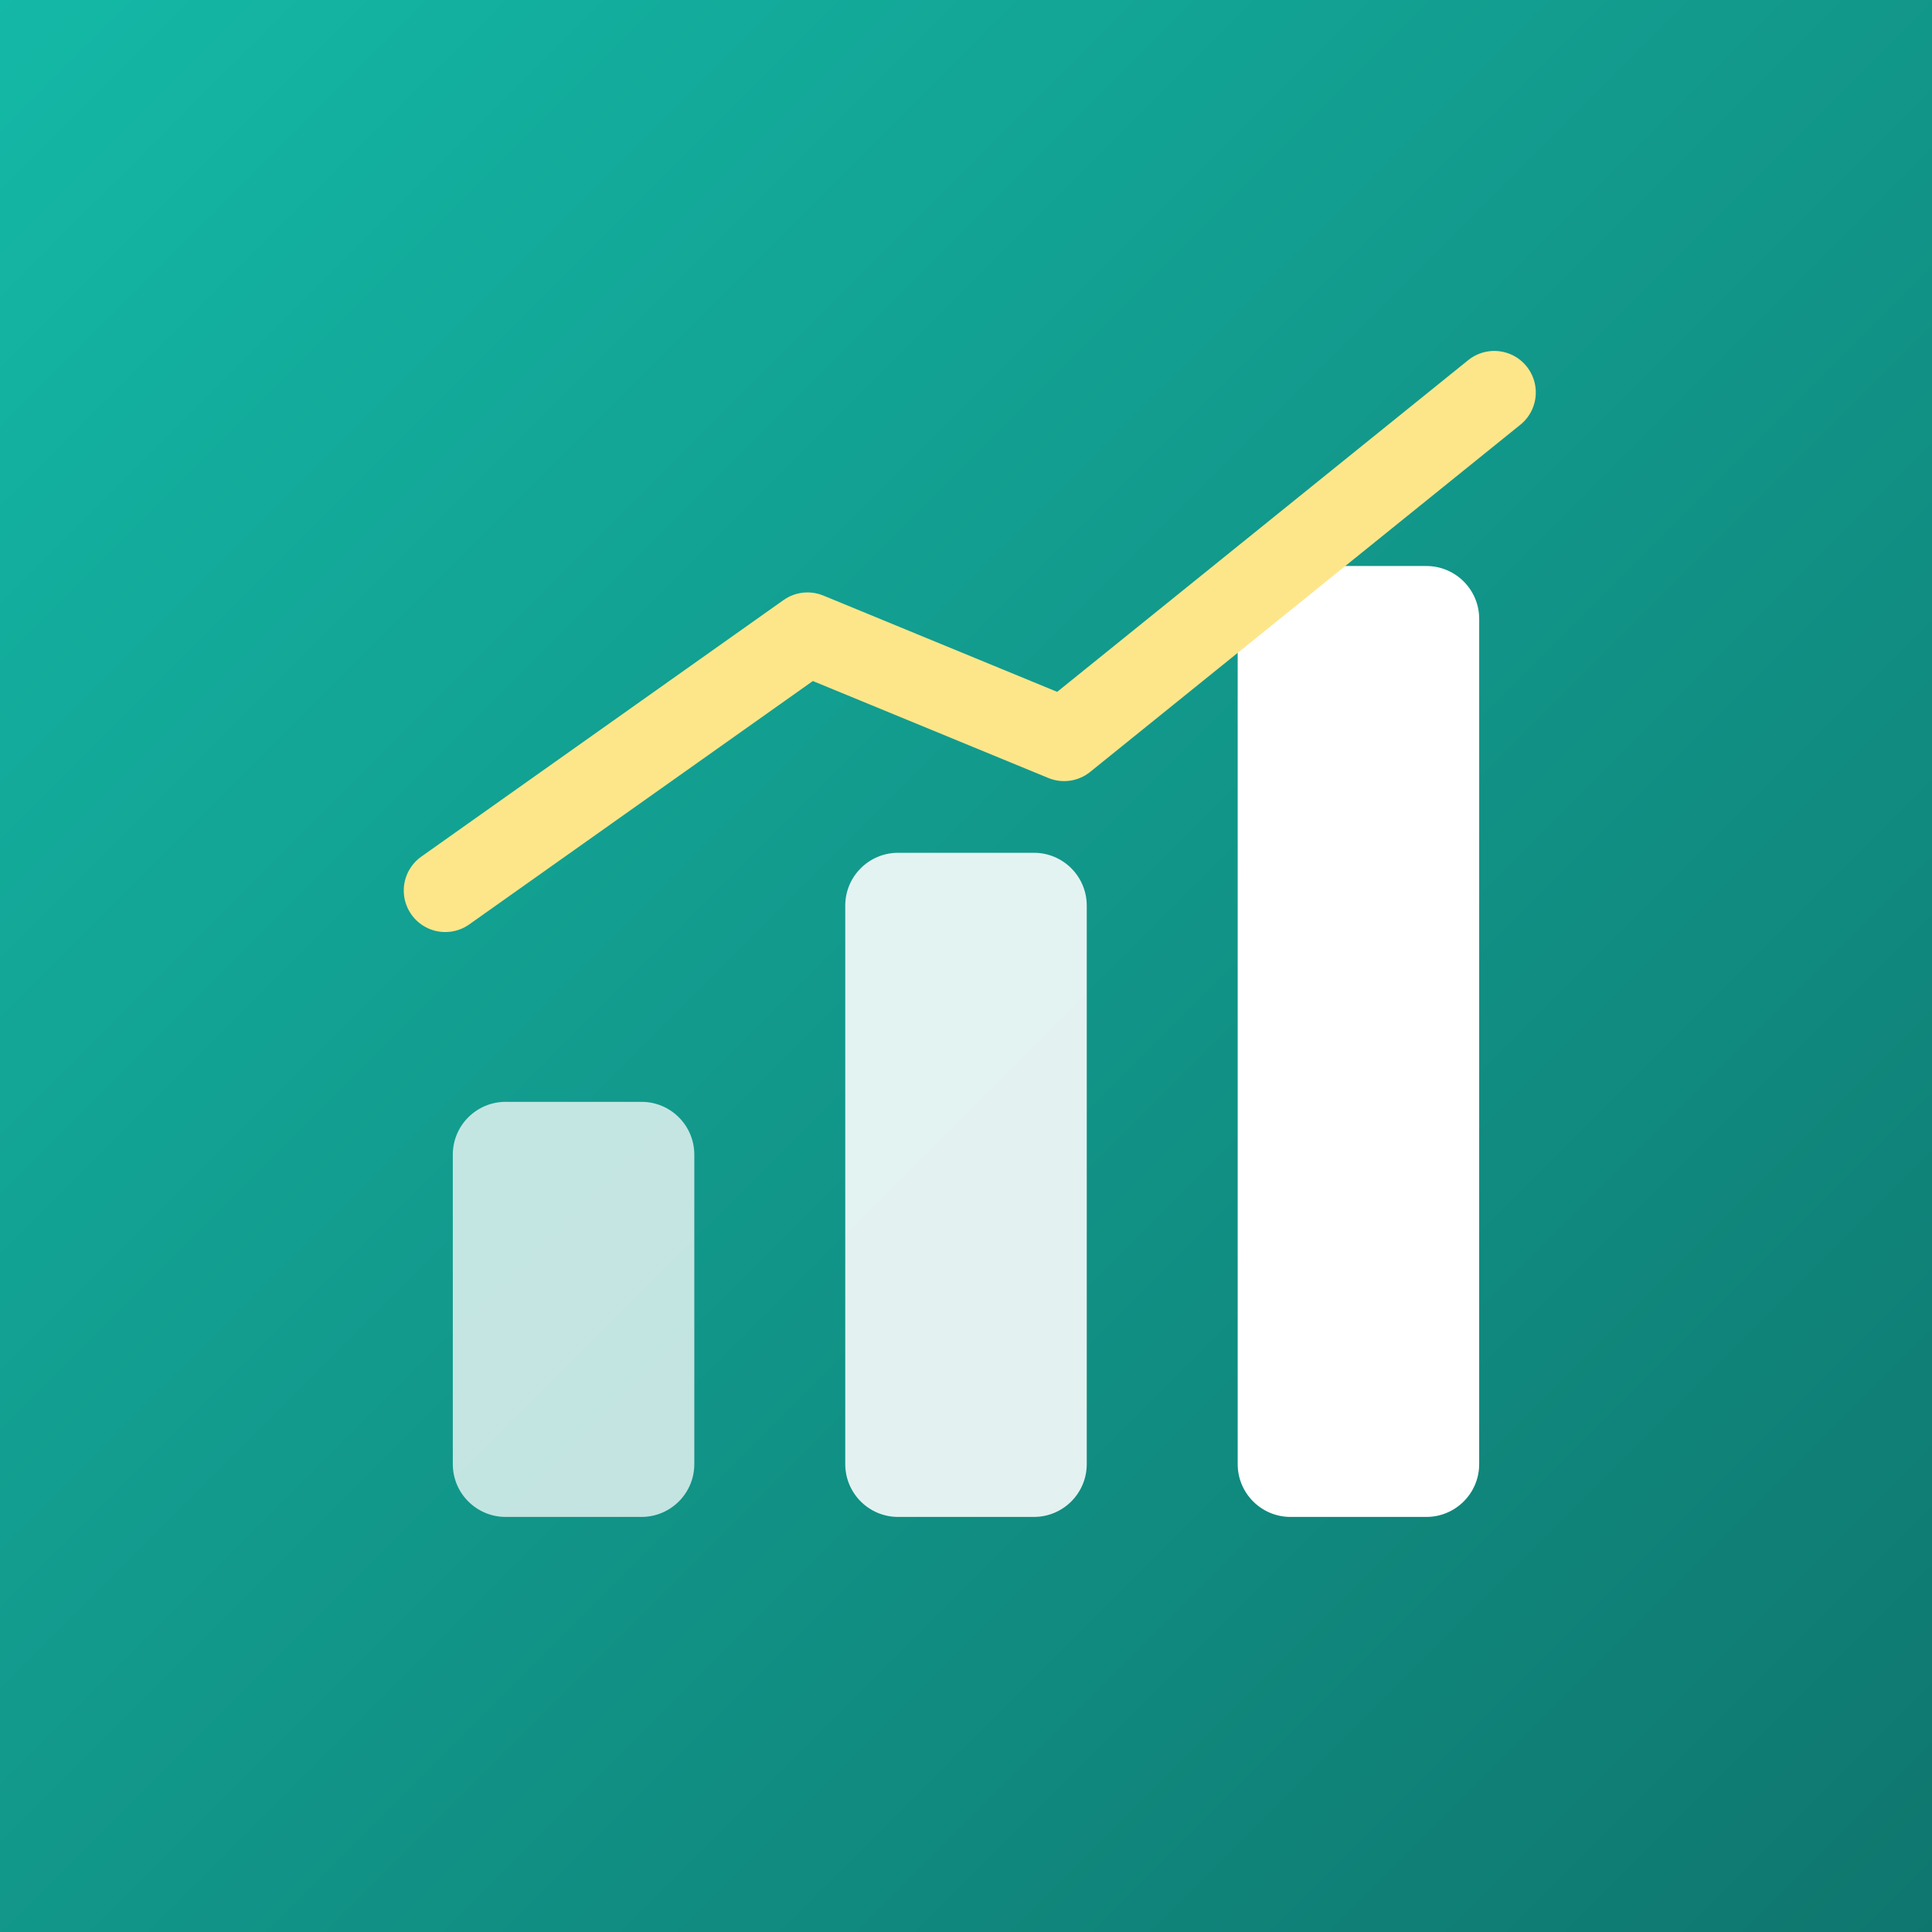
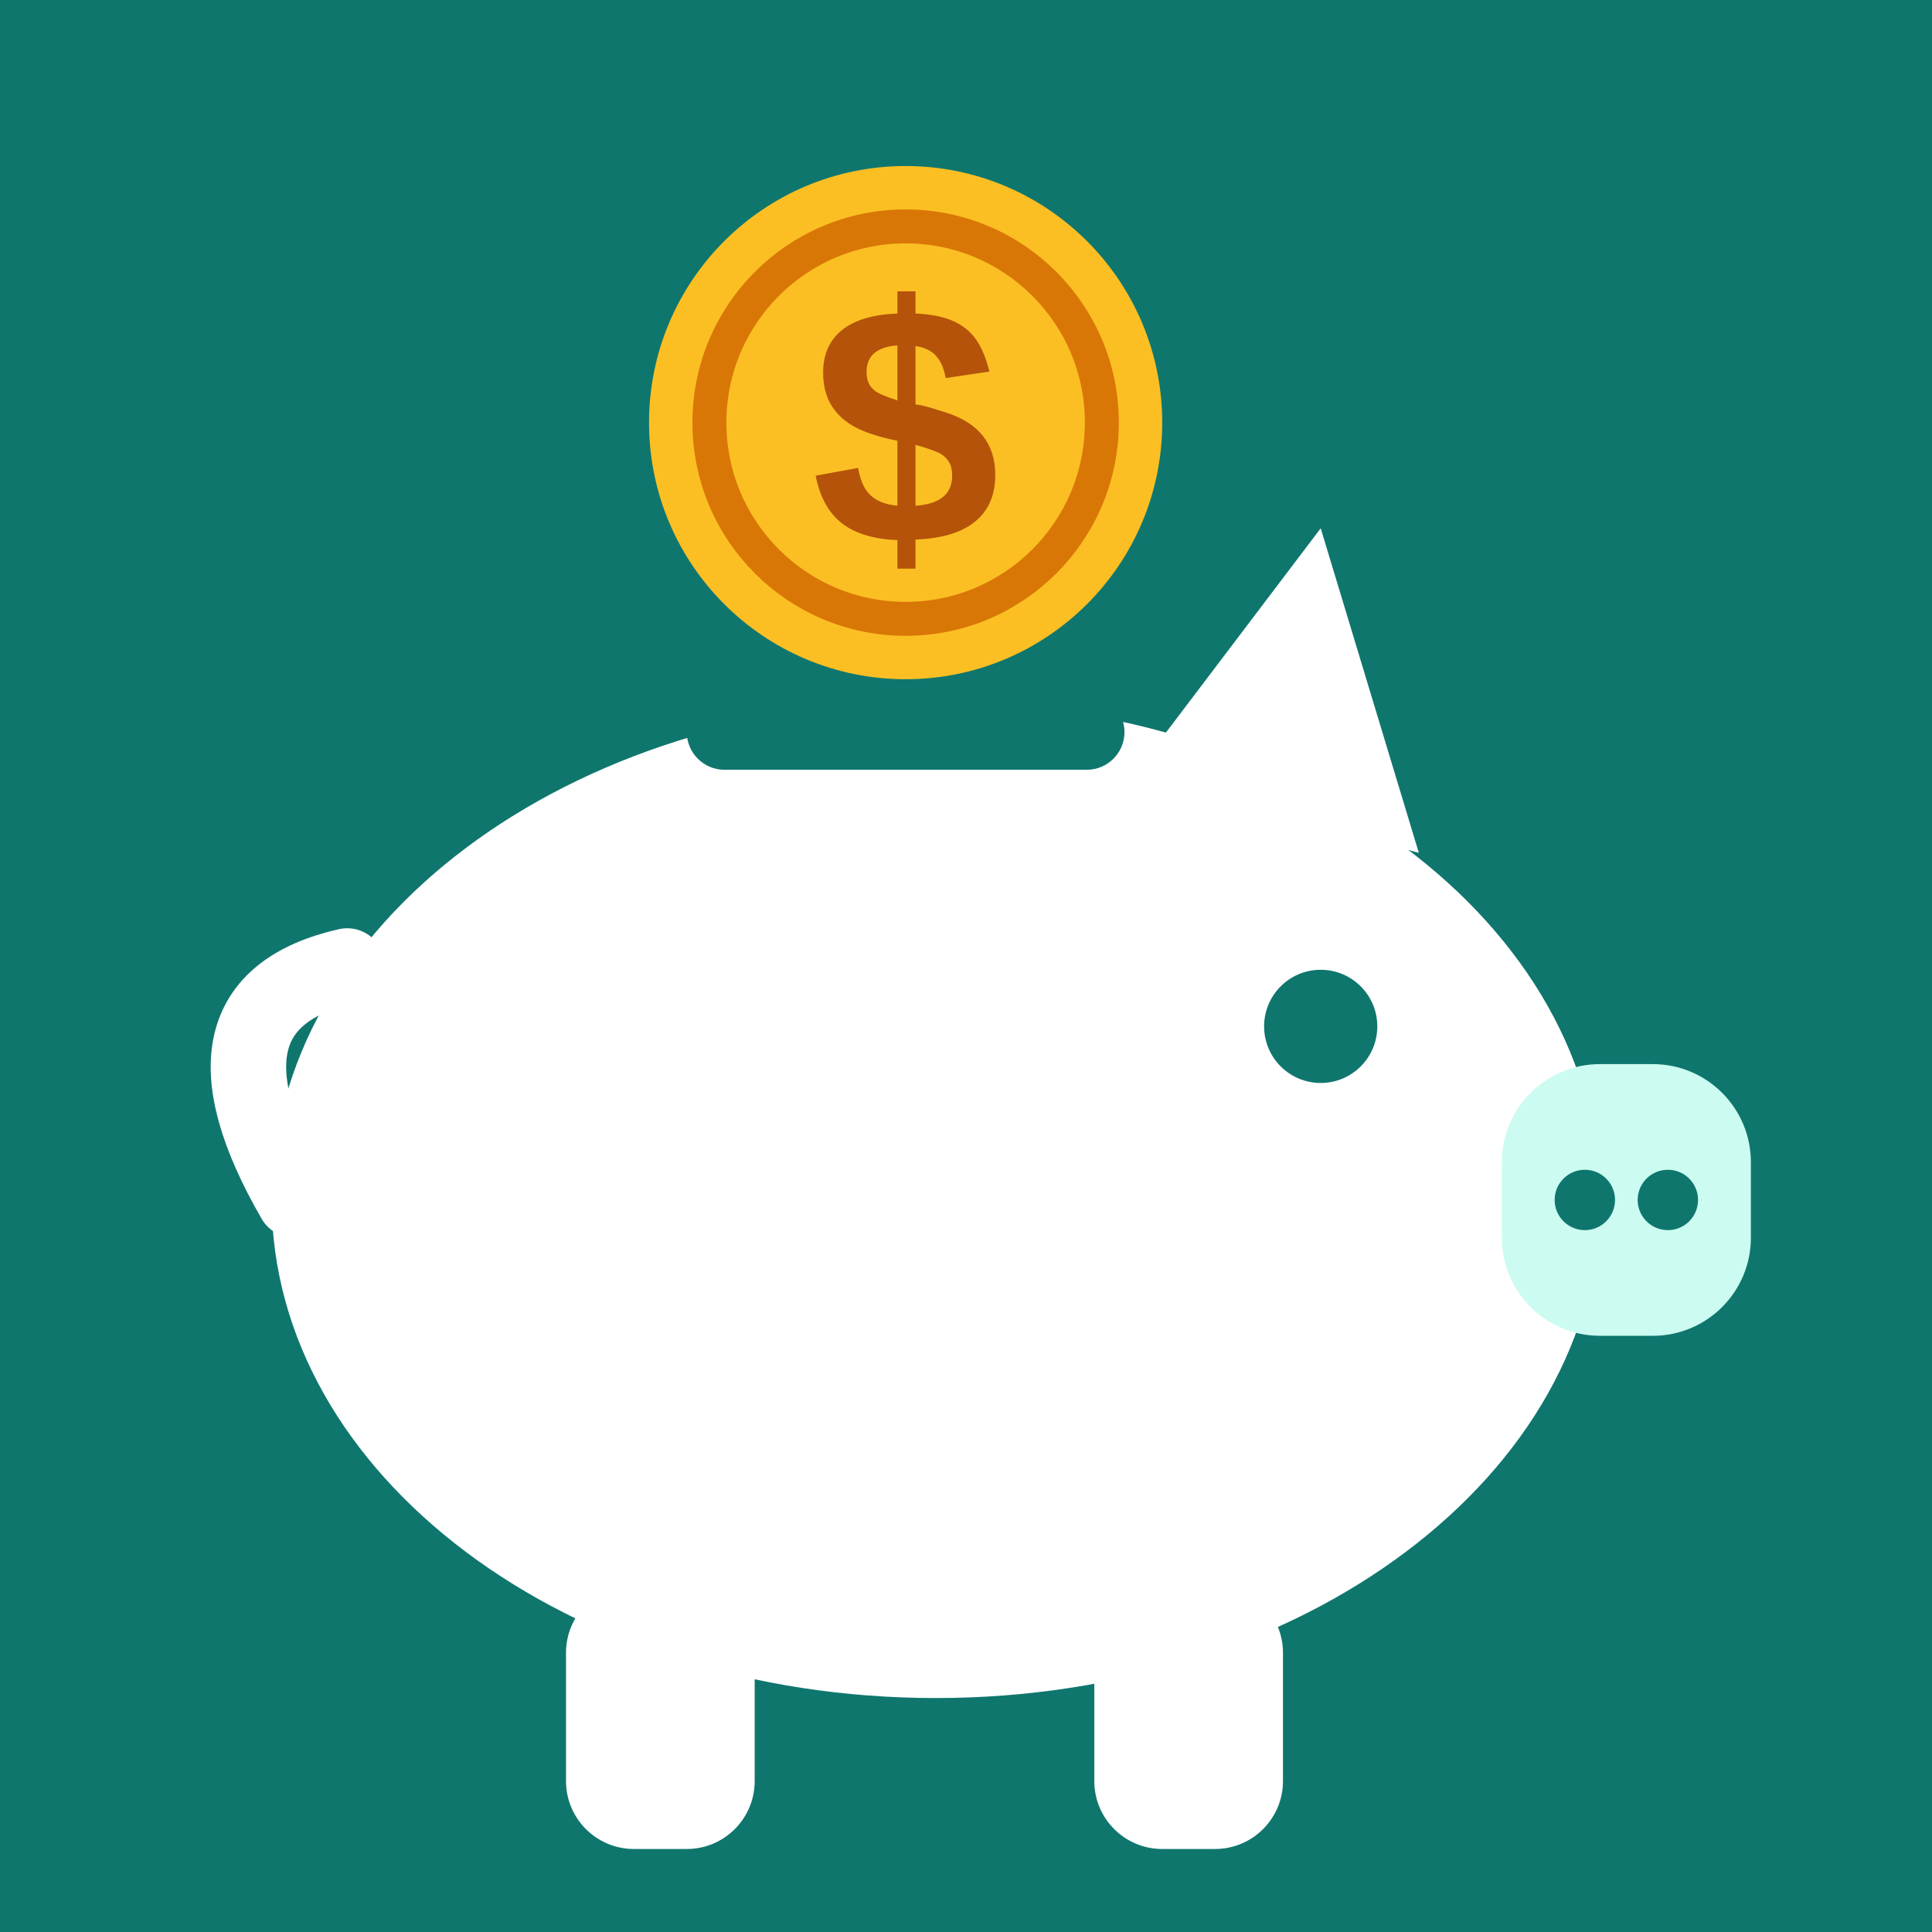
<svg xmlns="http://www.w3.org/2000/svg" viewBox="0 0 512 512" width="512" height="512">
-   <defs>
-     <linearGradient id="g" x1="0" y1="0" x2="1" y2="1">
-       <stop offset="0" stop-color="#14b8a6" />
-       <stop offset="1" stop-color="#0f766e" />
-     </linearGradient>
-   </defs>
-   <rect width="512" height="512" fill="url(#g)" />
-   <rect x="120" y="292" width="64" height="110" rx="14" fill="#ffffff" opacity=".75" />
-   <rect x="224" y="226" width="64" height="176" rx="14" fill="#ffffff" opacity=".88" />
-   <rect x="328" y="150" width="64" height="252" rx="14" fill="#ffffff" />
-   <circle cx="360" cy="110" r="0" fill="#fff" />
-   <path d="M118 236 L214 168 L282 196 L396 104" fill="none" stroke="#fde68a" stroke-width="22" stroke-linecap="round" stroke-linejoin="round" />
+   <rect width="512" height="512" fill="#0f766e" />
+   <path d="M78 318 Q48 266 92 256" fill="none" stroke="#fff" stroke-width="20" stroke-linecap="round" />
+   <ellipse cx="248" cy="318" rx="176" ry="132" fill="#fff" />
+   <path d="M300 206 L350 140 L376 226 Z" fill="#fff" />
+   <rect x="398" y="282" width="66" height="72" rx="26" fill="#ccfbf1" />
+   <circle cx="420" cy="318" r="8" fill="#0f766e" />
+   <circle cx="442" cy="318" r="8" fill="#0f766e" />
+   <circle cx="350" cy="272" r="15" fill="#0f766e" />
+   <rect x="150" y="420" width="50" height="70" rx="18" fill="#fff" />
+   <rect x="290" y="420" width="50" height="70" rx="18" fill="#fff" />
+   <circle cx="240" cy="112" r="68" fill="#fbbf24" />
+   <circle cx="240" cy="112" r="52" fill="none" stroke="#d97706" stroke-width="9" />
+   <text x="240" y="144" text-anchor="middle" font-size="90" font-weight="900" fill="#b45309" font-family="Arial Black, Arial, Helvetica, sans-serif">$</text>
+   <rect x="182" y="184" width="116" height="20" rx="10" fill="#0f766e" />
</svg>
